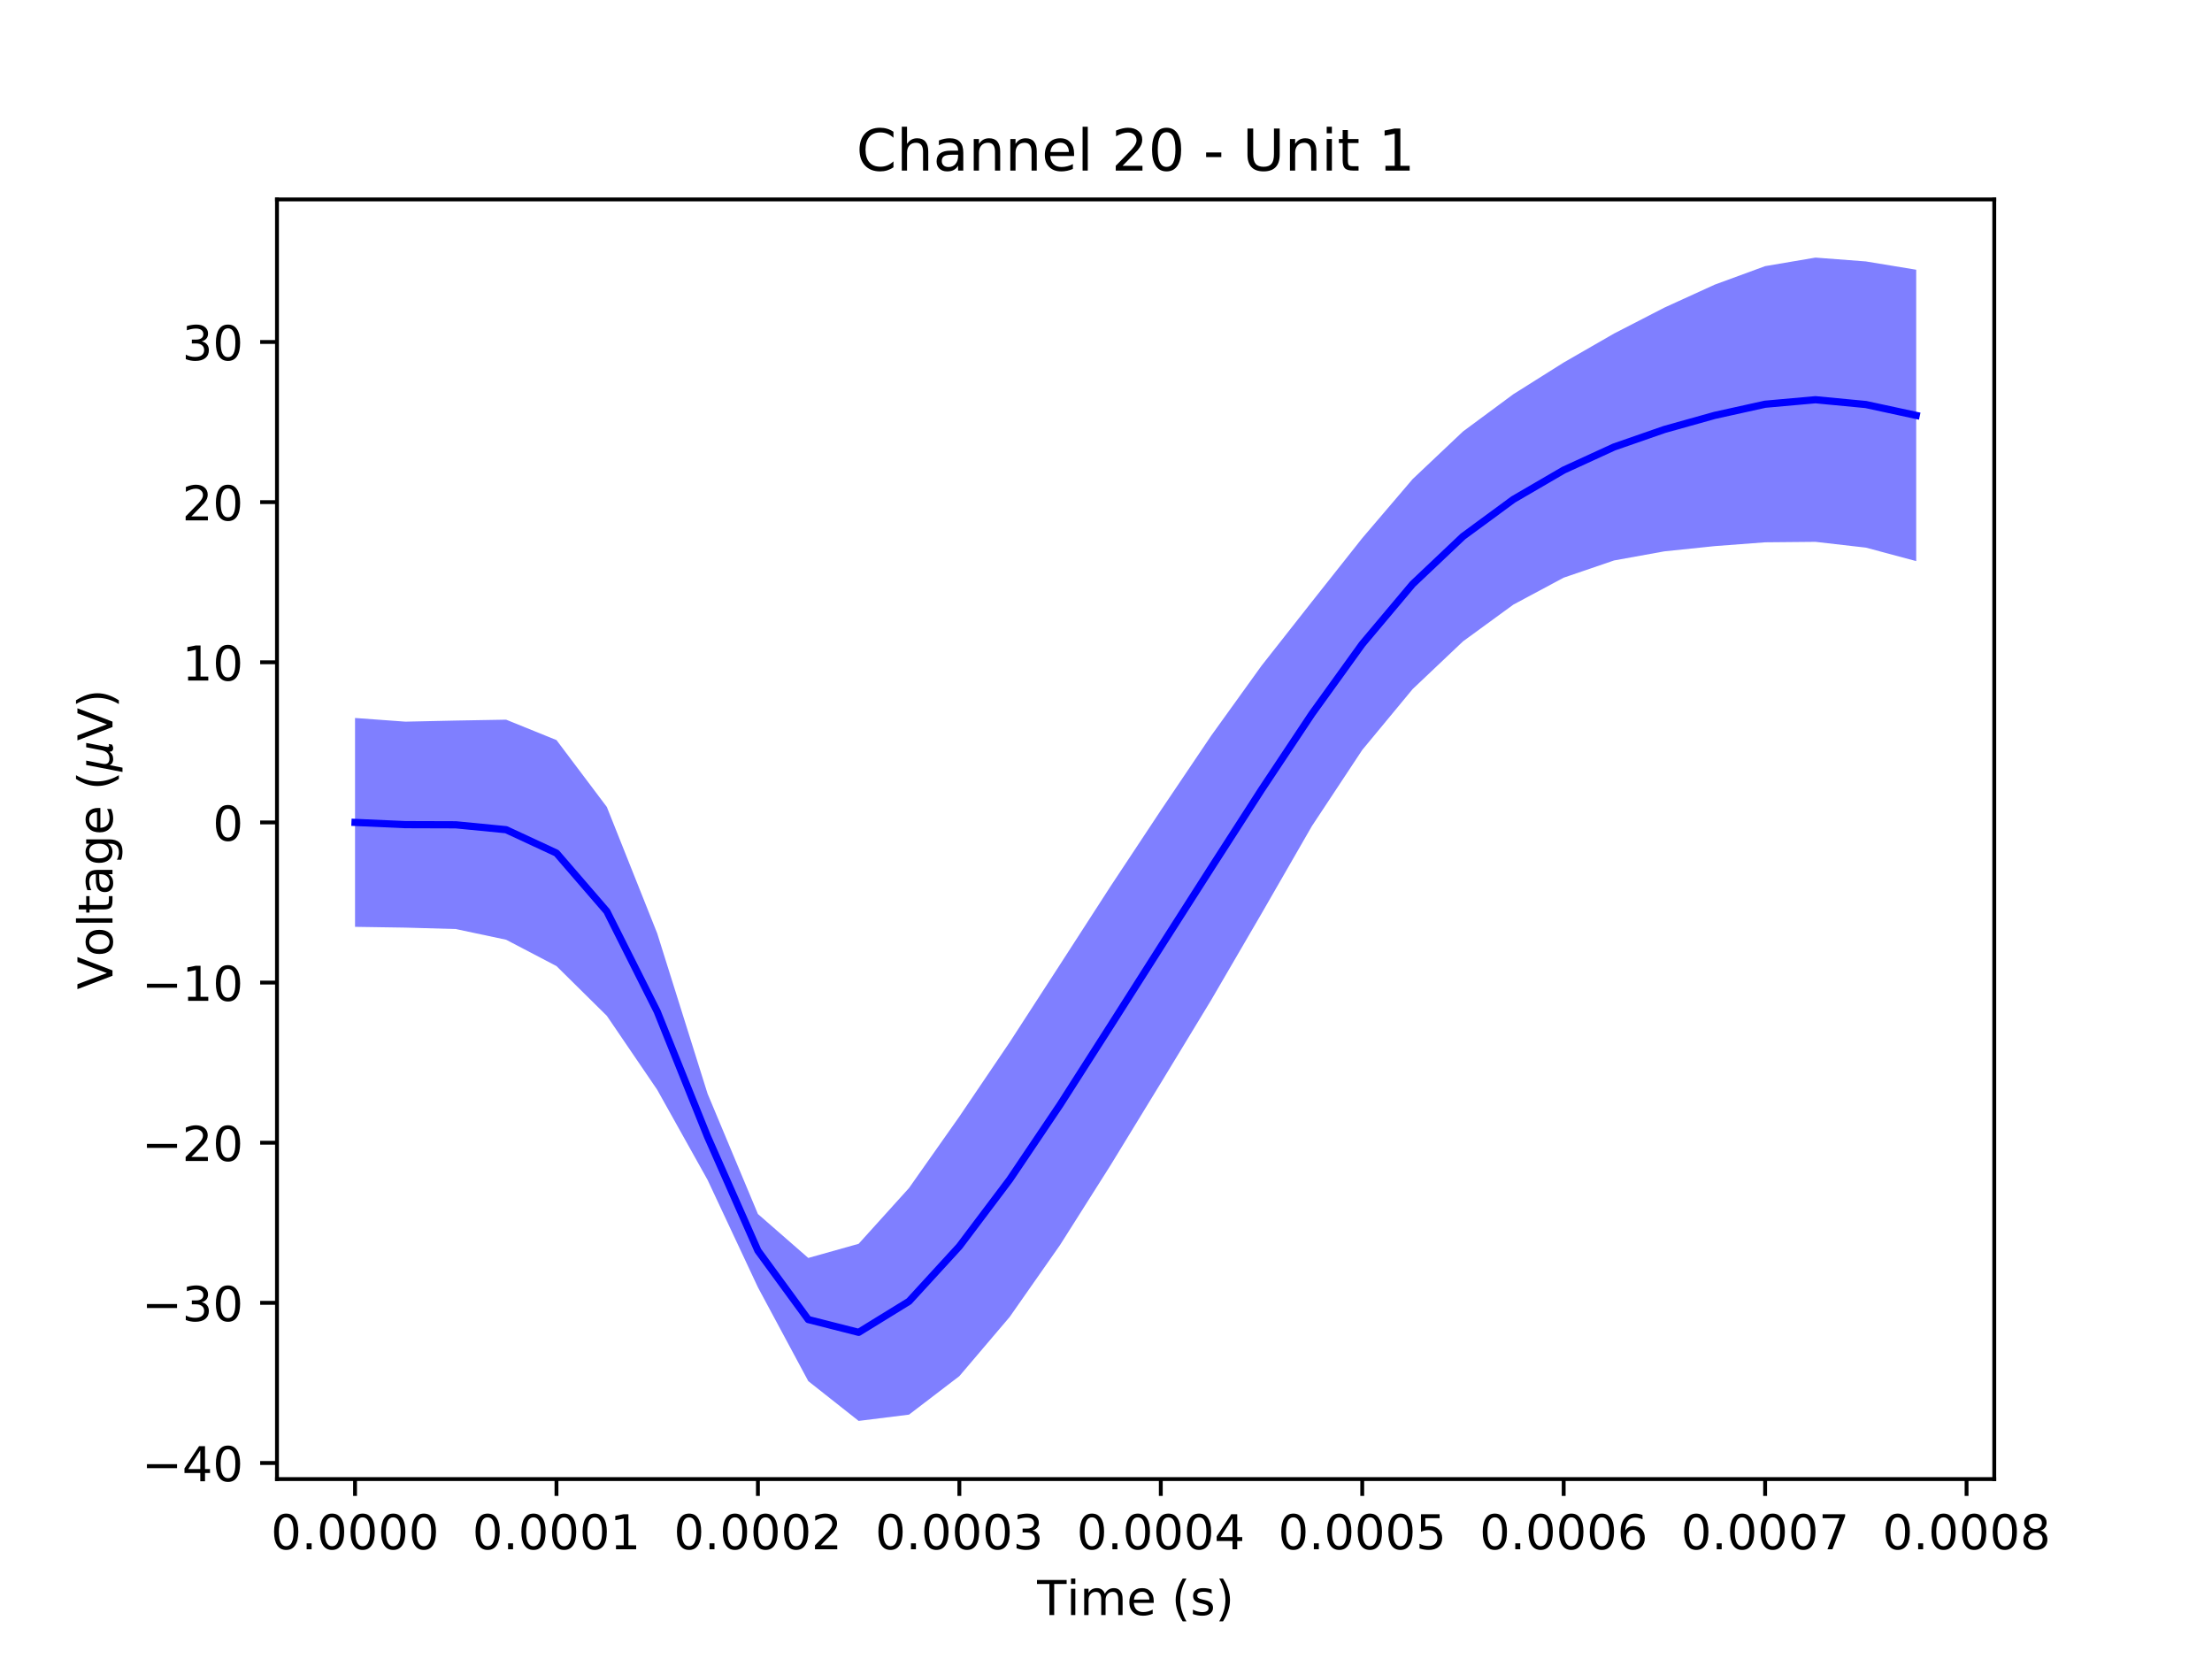
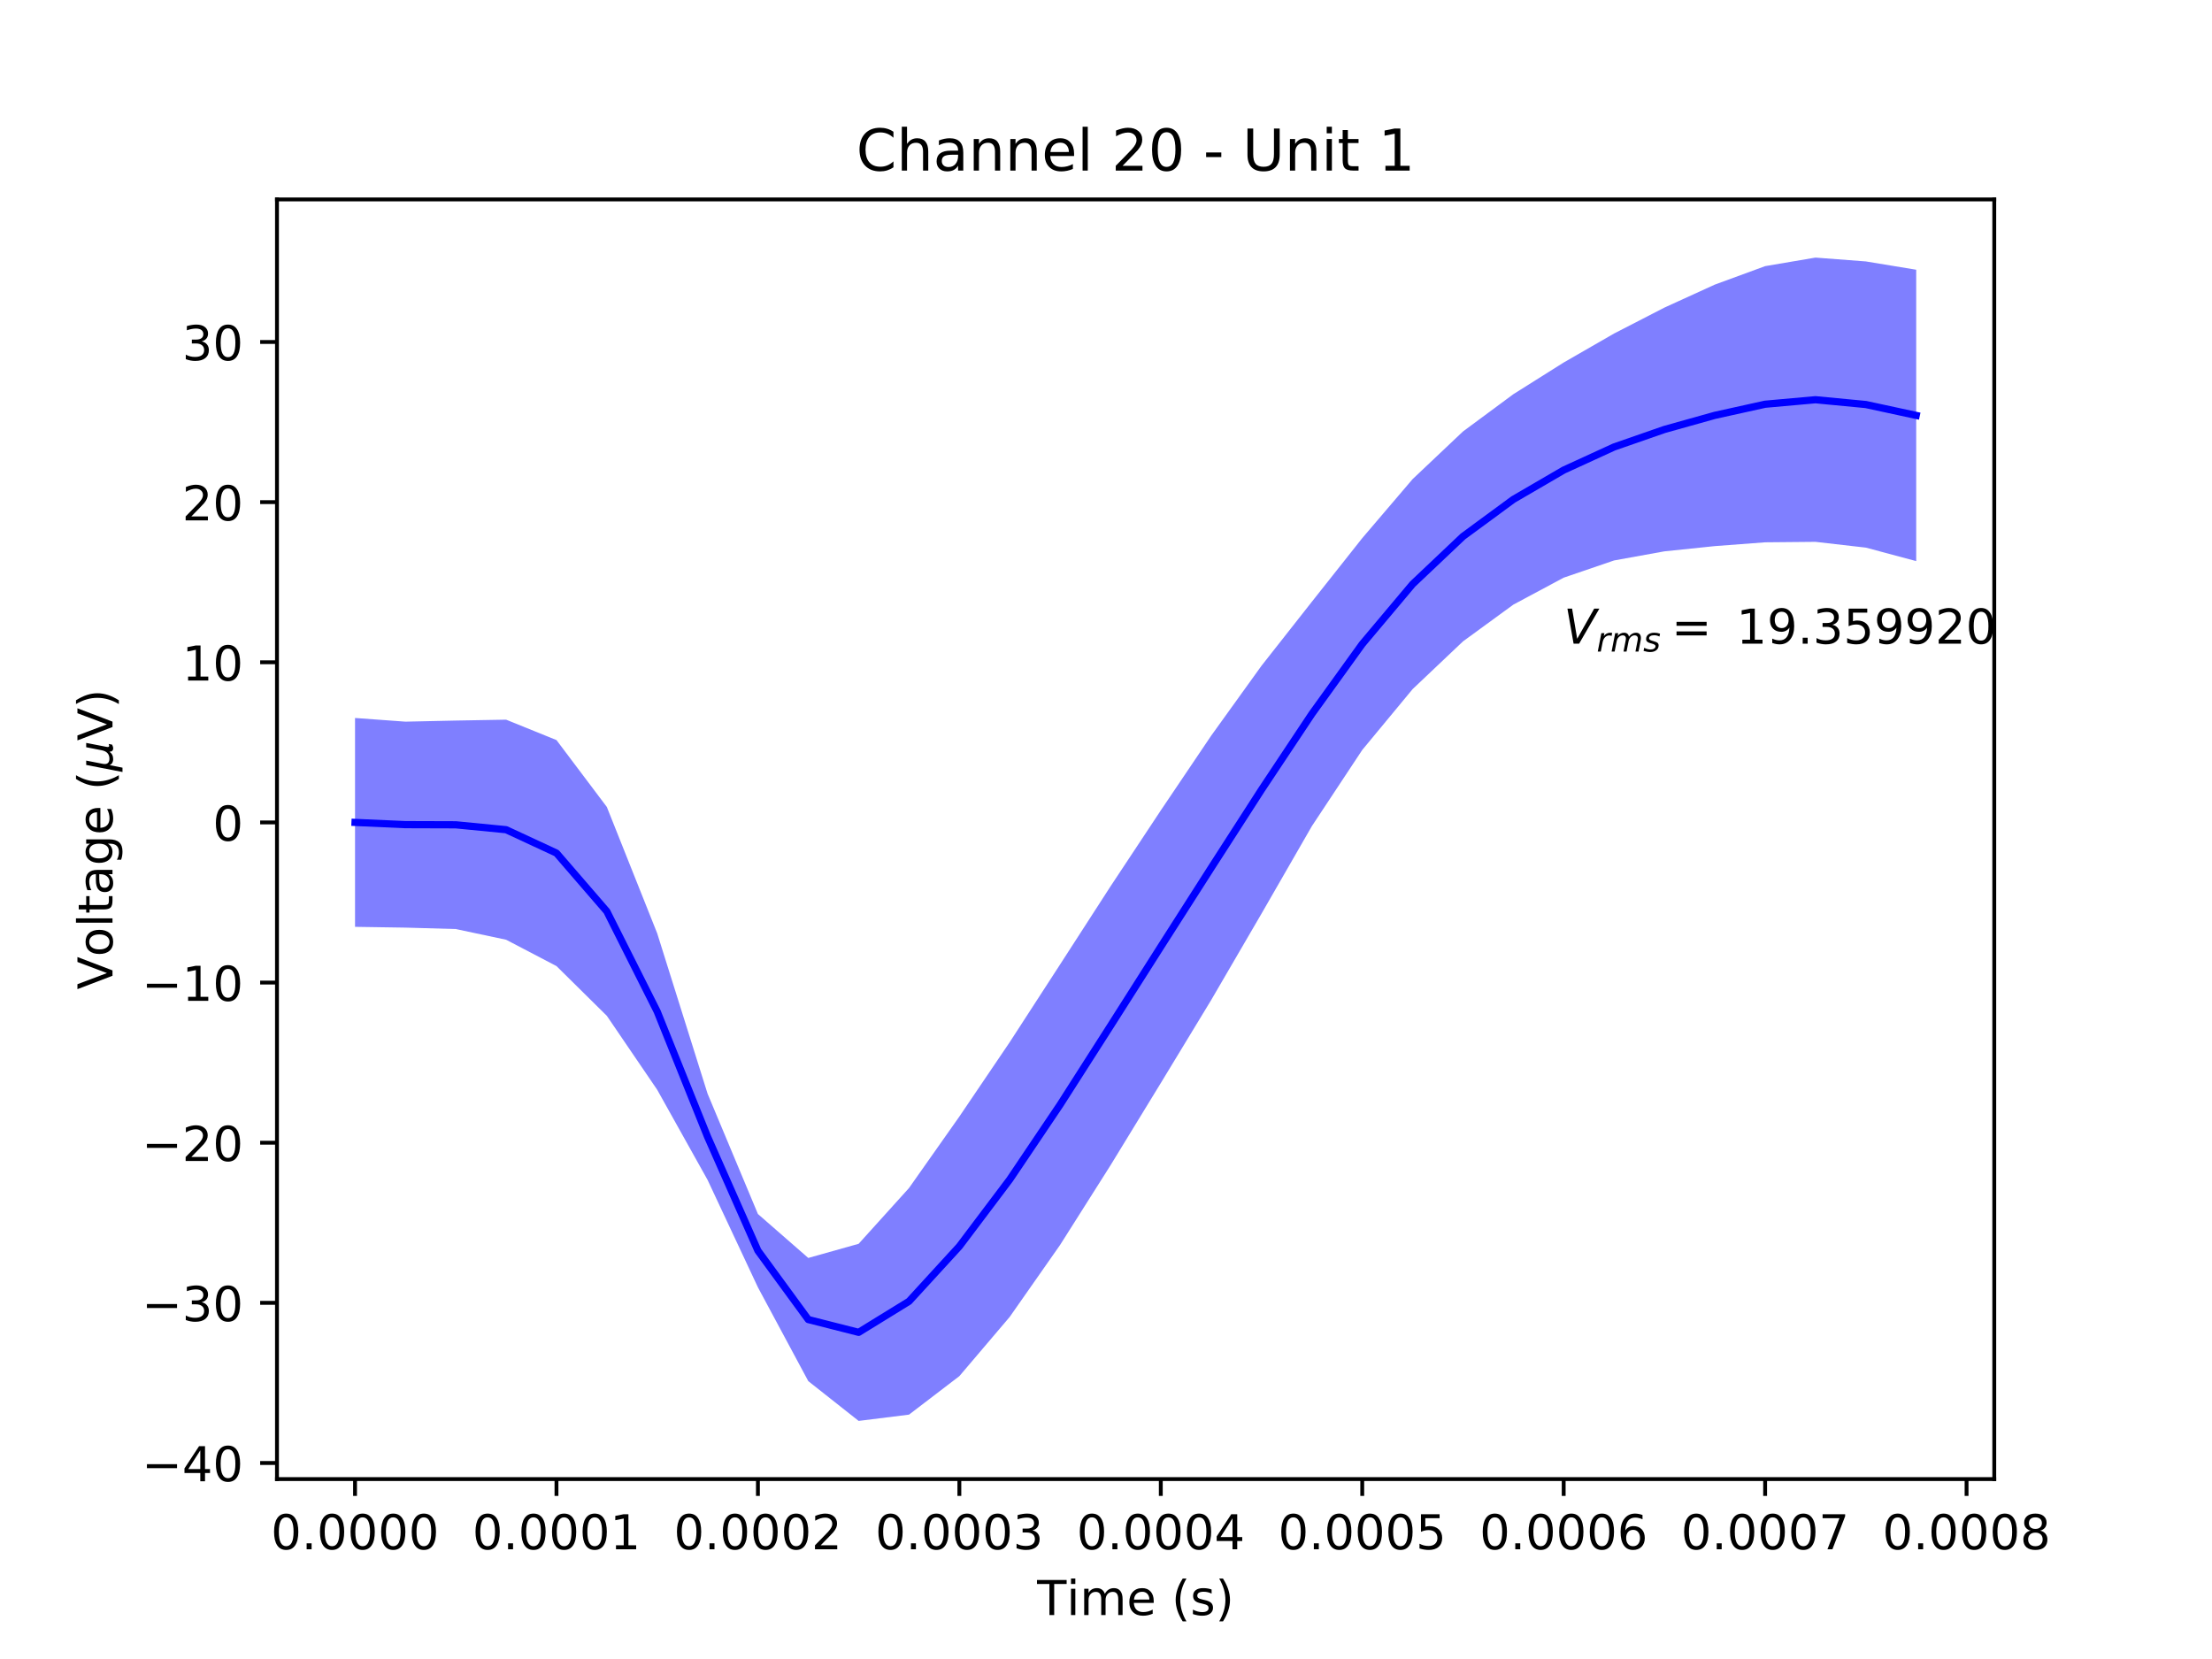
<svg xmlns="http://www.w3.org/2000/svg" xmlns:xlink="http://www.w3.org/1999/xlink" height="345pt" version="1.1" viewBox="0 0 460 345" width="460pt">
  <defs>
    <style type="text/css">
*{stroke-linecap:butt;stroke-linejoin:round;}
  </style>
  </defs>
  <g id="figure_1">
    <g id="patch_1">
      <path d="M 0 345.6  L 460.8 345.6  L 460.8 0  L 0 0  z " style="fill:#ffffff;" />
    </g>
    <g id="axes_1">
      <g id="patch_2">
        <path d="M 57.6 307.584  L 414.72 307.584  L 414.72 41.472  L 57.6 41.472  z " style="fill:#ffffff;" />
      </g>
      <g id="PolyCollection_1">
        <defs>
-           <path d="M 73.833 -196.292  L 73.833 -152.857  L 84.305 -152.696  L 94.778 -152.4  L 105.251 -150.176  L 115.724 -144.697  L 126.196 -134.352  L 136.669 -118.975  L 147.142 -100.234  L 157.615 -77.889  L 168.087 -58.386  L 178.56 -50.112  L 189.033 -51.416  L 199.505 -59.423  L 209.978 -71.743  L 220.451 -86.701  L 230.924 -103.243  L 241.396 -120.374  L 251.869 -137.626  L 262.342 -155.608  L 272.815 -173.805  L 283.287 -189.639  L 293.76 -202.29  L 304.233 -212.215  L 314.705 -219.86  L 325.178 -225.469  L 335.651 -229.05  L 346.124 -230.945  L 356.596 -232.032  L 367.069 -232.823  L 377.542 -232.92  L 388.015 -231.717  L 398.487 -228.917  L 398.487 -289.509  L 398.487 -289.509  L 388.015 -291.235  L 377.542 -292.032  L 367.069 -290.254  L 356.596 -286.41  L 346.124 -281.633  L 335.651 -276.239  L 325.178 -270.212  L 314.705 -263.62  L 304.233 -255.871  L 293.76 -245.966  L 283.287 -233.69  L 272.815 -220.469  L 262.342 -207.159  L 251.869 -192.604  L 241.396 -177.073  L 230.924 -161.253  L 220.451 -145.033  L 209.978 -128.876  L 199.505 -113.406  L 189.033 -98.542  L 178.56 -86.945  L 168.087 -84.001  L 157.615 -93.139  L 147.142 -118.17  L 136.669 -151.509  L 126.196 -177.788  L 115.724 -191.695  L 105.251 -195.94  L 94.778 -195.756  L 84.305 -195.527  L 73.833 -196.292  z " id="m5a6c64dfea" />
+           <path d="M 73.833 -196.292  L 73.833 -152.857  L 84.305 -152.696  L 94.778 -152.4  L 105.251 -150.176  L 115.724 -144.697  L 126.196 -134.352  L 136.669 -118.975  L 147.142 -100.234  L 157.615 -77.889  L 168.087 -58.386  L 178.56 -50.112  L 189.033 -51.416  L 199.505 -59.423  L 209.978 -71.743  L 220.451 -86.701  L 230.924 -103.243  L 241.396 -120.374  L 251.869 -137.626  L 262.342 -155.608  L 272.815 -173.805  L 283.287 -189.639  L 293.76 -202.29  L 304.233 -212.215  L 314.705 -219.86  L 325.178 -225.469  L 335.651 -229.05  L 346.124 -230.945  L 356.596 -232.032  L 367.069 -232.823  L 377.542 -232.92  L 388.015 -231.717  L 398.487 -228.917  L 398.487 -289.509  L 398.487 -289.509  L 388.015 -291.235  L 377.542 -292.032  L 367.069 -290.254  L 356.596 -286.41  L 346.124 -281.633  L 335.651 -276.239  L 325.178 -270.212  L 314.705 -263.62  L 304.233 -255.871  L 293.76 -245.966  L 283.287 -233.69  L 272.815 -220.469  L 262.342 -207.159  L 251.869 -192.604  L 241.396 -177.073  L 230.924 -161.253  L 220.451 -145.033  L 209.978 -128.876  L 199.505 -113.406  L 189.033 -98.542  L 178.56 -86.945  L 168.087 -84.001  L 157.615 -93.139  L 147.142 -118.17  L 136.669 -151.509  L 126.196 -177.788  L 115.724 -191.695  L 105.251 -195.94  L 94.778 -195.756  L 84.305 -195.527  L 73.833 -196.292  z " id="mc020bf13ab" />
        </defs>
-         <g clip-path="url(#p1d9c3392e6)">
-           <use style="fill:#0000ff;fill-opacity:0.5;" x="0" xlink:href="#m5a6c64dfea" y="345.6" />
+         <g clip-path="url(#p47dc406f3f)">
+           <use style="fill:#0000ff;fill-opacity:0.5;" x="0" xlink:href="#mc020bf13ab" y="345.6" />
        </g>
      </g>
      <g id="matplotlib.axis_1">
        <g id="xtick_1">
          <g id="line2d_1">
            <defs>
-               <path d="M 0 0  L 0 3.5  " id="m720441dfb9" style="stroke:#000000;stroke-width:0.8;" />
-             </defs>
-             <g>
-               <use style="stroke:#000000;stroke-width:0.8;" x="73.833" xlink:href="#m720441dfb9" y="307.584" />
+               <path d="M 0 0  L 0 3.5  " id="ma94f8d2eb3" style="stroke:#000000;stroke-width:0.8;" />
+             </defs>
+             <g>
+               <use style="stroke:#000000;stroke-width:0.8;" x="73.833" xlink:href="#ma94f8d2eb3" y="307.584" />
            </g>
          </g>
          <g id="text_1">
            <defs>
              <path d="M 31.781 66.406  Q 24.172 66.406 20.328 58.906  Q 16.5 51.422 16.5 36.375  Q 16.5 21.391 20.328 13.891  Q 24.172 6.391 31.781 6.391  Q 39.453 6.391 43.281 13.891  Q 47.125 21.391 47.125 36.375  Q 47.125 51.422 43.281 58.906  Q 39.453 66.406 31.781 66.406  z M 31.781 74.219  Q 44.047 74.219 50.516 64.516  Q 56.984 54.828 56.984 36.375  Q 56.984 17.969 50.516 8.266  Q 44.047 -1.422 31.781 -1.422  Q 19.531 -1.422 13.062 8.266  Q 6.594 17.969 6.594 36.375  Q 6.594 54.828 13.062 64.516  Q 19.531 74.219 31.781 74.219  z " id="DejaVuSans-30" />
              <path d="M 10.688 12.406  L 21 12.406  L 21 0  L 10.688 0  z " id="DejaVuSans-2e" />
            </defs>
            <g transform="translate(56.33742 322.1824)scale(0.1 -0.1)">
              <use xlink:href="#DejaVuSans-30" />
              <use x="63.623" xlink:href="#DejaVuSans-2e" />
              <use x="95.41" xlink:href="#DejaVuSans-30" />
              <use x="159.033" xlink:href="#DejaVuSans-30" />
              <use x="222.656" xlink:href="#DejaVuSans-30" />
              <use x="286.279" xlink:href="#DejaVuSans-30" />
            </g>
          </g>
        </g>
        <g id="xtick_2">
          <g id="line2d_2">
            <g>
-               <use style="stroke:#000000;stroke-width:0.8;" x="115.724" xlink:href="#m720441dfb9" y="307.584" />
+               <use style="stroke:#000000;stroke-width:0.8;" x="115.724" xlink:href="#ma94f8d2eb3" y="307.584" />
            </g>
          </g>
          <g id="text_2">
            <defs>
              <path d="M 12.406 8.297  L 28.516 8.297  L 28.516 63.922  L 10.984 60.406  L 10.984 69.391  L 28.422 72.906  L 38.281 72.906  L 38.281 8.297  L 54.391 8.297  L 54.391 0  L 12.406 0  z " id="DejaVuSans-31" />
            </defs>
            <g transform="translate(98.22832 322.1824)scale(0.1 -0.1)">
              <use xlink:href="#DejaVuSans-30" />
              <use x="63.623" xlink:href="#DejaVuSans-2e" />
              <use x="95.41" xlink:href="#DejaVuSans-30" />
              <use x="159.033" xlink:href="#DejaVuSans-30" />
              <use x="222.656" xlink:href="#DejaVuSans-30" />
              <use x="286.279" xlink:href="#DejaVuSans-31" />
            </g>
          </g>
        </g>
        <g id="xtick_3">
          <g id="line2d_3">
            <g>
-               <use style="stroke:#000000;stroke-width:0.8;" x="157.615" xlink:href="#m720441dfb9" y="307.584" />
+               <use style="stroke:#000000;stroke-width:0.8;" x="157.615" xlink:href="#ma94f8d2eb3" y="307.584" />
            </g>
          </g>
          <g id="text_3">
            <defs>
              <path d="M 19.188 8.297  L 53.609 8.297  L 53.609 0  L 7.328 0  L 7.328 8.297  Q 12.938 14.109 22.625 23.891  Q 32.328 33.688 34.812 36.531  Q 39.547 41.844 41.422 45.531  Q 43.312 49.219 43.312 52.781  Q 43.312 58.594 39.234 62.25  Q 35.156 65.922 28.609 65.922  Q 23.969 65.922 18.812 64.312  Q 13.672 62.703 7.812 59.422  L 7.812 69.391  Q 13.766 71.781 18.938 73  Q 24.125 74.219 28.422 74.219  Q 39.75 74.219 46.484 68.547  Q 53.219 62.891 53.219 53.422  Q 53.219 48.922 51.531 44.891  Q 49.859 40.875 45.406 35.406  Q 44.188 33.984 37.641 27.219  Q 31.109 20.453 19.188 8.297  z " id="DejaVuSans-32" />
            </defs>
            <g transform="translate(140.1192 322.1824)scale(0.1 -0.1)">
              <use xlink:href="#DejaVuSans-30" />
              <use x="63.623" xlink:href="#DejaVuSans-2e" />
              <use x="95.41" xlink:href="#DejaVuSans-30" />
              <use x="159.033" xlink:href="#DejaVuSans-30" />
              <use x="222.656" xlink:href="#DejaVuSans-30" />
              <use x="286.279" xlink:href="#DejaVuSans-32" />
            </g>
          </g>
        </g>
        <g id="xtick_4">
          <g id="line2d_4">
            <g>
-               <use style="stroke:#000000;stroke-width:0.8;" x="199.505" xlink:href="#m720441dfb9" y="307.584" />
+               <use style="stroke:#000000;stroke-width:0.8;" x="199.505" xlink:href="#ma94f8d2eb3" y="307.584" />
            </g>
          </g>
          <g id="text_4">
            <defs>
              <path d="M 40.578 39.312  Q 47.656 37.797 51.625 33  Q 55.609 28.219 55.609 21.188  Q 55.609 10.406 48.188 4.484  Q 40.766 -1.422 27.094 -1.422  Q 22.516 -1.422 17.656 -0.516  Q 12.797 0.391 7.625 2.203  L 7.625 11.719  Q 11.719 9.328 16.594 8.109  Q 21.484 6.891 26.812 6.891  Q 36.078 6.891 40.938 10.547  Q 45.797 14.203 45.797 21.188  Q 45.797 27.641 41.281 31.266  Q 36.766 34.906 28.719 34.906  L 20.219 34.906  L 20.219 43.016  L 29.109 43.016  Q 36.375 43.016 40.234 45.922  Q 44.094 48.828 44.094 54.297  Q 44.094 59.906 40.109 62.906  Q 36.141 65.922 28.719 65.922  Q 24.656 65.922 20.016 65.031  Q 15.375 64.156 9.812 62.312  L 9.812 71.094  Q 15.438 72.656 20.344 73.438  Q 25.25 74.219 29.594 74.219  Q 40.828 74.219 47.359 69.109  Q 53.906 64.016 53.906 55.328  Q 53.906 49.266 50.438 45.094  Q 46.969 40.922 40.578 39.312  z " id="DejaVuSans-33" />
            </defs>
            <g transform="translate(182.0101 322.1824)scale(0.1 -0.1)">
              <use xlink:href="#DejaVuSans-30" />
              <use x="63.623" xlink:href="#DejaVuSans-2e" />
              <use x="95.41" xlink:href="#DejaVuSans-30" />
              <use x="159.033" xlink:href="#DejaVuSans-30" />
              <use x="222.656" xlink:href="#DejaVuSans-30" />
              <use x="286.279" xlink:href="#DejaVuSans-33" />
            </g>
          </g>
        </g>
        <g id="xtick_5">
          <g id="line2d_5">
            <g>
-               <use style="stroke:#000000;stroke-width:0.8;" x="241.396" xlink:href="#m720441dfb9" y="307.584" />
+               <use style="stroke:#000000;stroke-width:0.8;" x="241.396" xlink:href="#ma94f8d2eb3" y="307.584" />
            </g>
          </g>
          <g id="text_5">
            <defs>
              <path d="M 37.797 64.312  L 12.891 25.391  L 37.797 25.391  z M 35.203 72.906  L 47.609 72.906  L 47.609 25.391  L 58.016 25.391  L 58.016 17.188  L 47.609 17.188  L 47.609 0  L 37.797 0  L 37.797 17.188  L 4.891 17.188  L 4.891 26.703  z " id="DejaVuSans-34" />
            </defs>
            <g transform="translate(223.9011 322.1824)scale(0.1 -0.1)">
              <use xlink:href="#DejaVuSans-30" />
              <use x="63.623" xlink:href="#DejaVuSans-2e" />
              <use x="95.41" xlink:href="#DejaVuSans-30" />
              <use x="159.033" xlink:href="#DejaVuSans-30" />
              <use x="222.656" xlink:href="#DejaVuSans-30" />
              <use x="286.279" xlink:href="#DejaVuSans-34" />
            </g>
          </g>
        </g>
        <g id="xtick_6">
          <g id="line2d_6">
            <g>
-               <use style="stroke:#000000;stroke-width:0.8;" x="283.287" xlink:href="#m720441dfb9" y="307.584" />
+               <use style="stroke:#000000;stroke-width:0.8;" x="283.287" xlink:href="#ma94f8d2eb3" y="307.584" />
            </g>
          </g>
          <g id="text_6">
            <defs>
              <path d="M 10.797 72.906  L 49.516 72.906  L 49.516 64.594  L 19.828 64.594  L 19.828 46.734  Q 21.969 47.469 24.109 47.828  Q 26.266 48.188 28.422 48.188  Q 40.625 48.188 47.75 41.5  Q 54.891 34.812 54.891 23.391  Q 54.891 11.625 47.562 5.094  Q 40.234 -1.422 26.906 -1.422  Q 22.312 -1.422 17.547 -0.641  Q 12.797 0.141 7.719 1.703  L 7.719 11.625  Q 12.109 9.234 16.797 8.062  Q 21.484 6.891 26.703 6.891  Q 35.156 6.891 40.078 11.328  Q 45.016 15.766 45.016 23.391  Q 45.016 31 40.078 35.438  Q 35.156 39.891 26.703 39.891  Q 22.75 39.891 18.812 39.016  Q 14.891 38.141 10.797 36.281  z " id="DejaVuSans-35" />
            </defs>
            <g transform="translate(265.792 322.1824)scale(0.1 -0.1)">
              <use xlink:href="#DejaVuSans-30" />
              <use x="63.623" xlink:href="#DejaVuSans-2e" />
              <use x="95.41" xlink:href="#DejaVuSans-30" />
              <use x="159.033" xlink:href="#DejaVuSans-30" />
              <use x="222.656" xlink:href="#DejaVuSans-30" />
              <use x="286.279" xlink:href="#DejaVuSans-35" />
            </g>
          </g>
        </g>
        <g id="xtick_7">
          <g id="line2d_7">
            <g>
-               <use style="stroke:#000000;stroke-width:0.8;" x="325.178" xlink:href="#m720441dfb9" y="307.584" />
+               <use style="stroke:#000000;stroke-width:0.8;" x="325.178" xlink:href="#ma94f8d2eb3" y="307.584" />
            </g>
          </g>
          <g id="text_7">
            <defs>
              <path d="M 33.016 40.375  Q 26.375 40.375 22.484 35.828  Q 18.609 31.297 18.609 23.391  Q 18.609 15.531 22.484 10.953  Q 26.375 6.391 33.016 6.391  Q 39.656 6.391 43.531 10.953  Q 47.406 15.531 47.406 23.391  Q 47.406 31.297 43.531 35.828  Q 39.656 40.375 33.016 40.375  z M 52.594 71.297  L 52.594 62.312  Q 48.875 64.062 45.094 64.984  Q 41.312 65.922 37.594 65.922  Q 27.828 65.922 22.672 59.328  Q 17.531 52.734 16.797 39.406  Q 19.672 43.656 24.016 45.922  Q 28.375 48.188 33.594 48.188  Q 44.578 48.188 50.953 41.516  Q 57.328 34.859 57.328 23.391  Q 57.328 12.156 50.688 5.359  Q 44.047 -1.422 33.016 -1.422  Q 20.359 -1.422 13.672 8.266  Q 6.984 17.969 6.984 36.375  Q 6.984 53.656 15.188 63.938  Q 23.391 74.219 37.203 74.219  Q 40.922 74.219 44.703 73.484  Q 48.484 72.75 52.594 71.297  z " id="DejaVuSans-36" />
            </defs>
            <g transform="translate(307.6829 322.1824)scale(0.1 -0.1)">
              <use xlink:href="#DejaVuSans-30" />
              <use x="63.623" xlink:href="#DejaVuSans-2e" />
              <use x="95.41" xlink:href="#DejaVuSans-30" />
              <use x="159.033" xlink:href="#DejaVuSans-30" />
              <use x="222.656" xlink:href="#DejaVuSans-30" />
              <use x="286.279" xlink:href="#DejaVuSans-36" />
            </g>
          </g>
        </g>
        <g id="xtick_8">
          <g id="line2d_8">
            <g>
-               <use style="stroke:#000000;stroke-width:0.8;" x="367.069" xlink:href="#m720441dfb9" y="307.584" />
+               <use style="stroke:#000000;stroke-width:0.8;" x="367.069" xlink:href="#ma94f8d2eb3" y="307.584" />
            </g>
          </g>
          <g id="text_8">
            <defs>
              <path d="M 8.203 72.906  L 55.078 72.906  L 55.078 68.703  L 28.609 0  L 18.312 0  L 43.219 64.594  L 8.203 64.594  z " id="DejaVuSans-37" />
            </defs>
            <g transform="translate(349.5738 322.1824)scale(0.1 -0.1)">
              <use xlink:href="#DejaVuSans-30" />
              <use x="63.623" xlink:href="#DejaVuSans-2e" />
              <use x="95.41" xlink:href="#DejaVuSans-30" />
              <use x="159.033" xlink:href="#DejaVuSans-30" />
              <use x="222.656" xlink:href="#DejaVuSans-30" />
              <use x="286.279" xlink:href="#DejaVuSans-37" />
            </g>
          </g>
        </g>
        <g id="xtick_9">
          <g id="line2d_9">
            <g>
-               <use style="stroke:#000000;stroke-width:0.8;" x="408.96" xlink:href="#m720441dfb9" y="307.584" />
+               <use style="stroke:#000000;stroke-width:0.8;" x="408.96" xlink:href="#ma94f8d2eb3" y="307.584" />
            </g>
          </g>
          <g id="text_9">
            <defs>
              <path d="M 31.781 34.625  Q 24.75 34.625 20.719 30.859  Q 16.703 27.094 16.703 20.516  Q 16.703 13.922 20.719 10.156  Q 24.75 6.391 31.781 6.391  Q 38.812 6.391 42.859 10.172  Q 46.922 13.969 46.922 20.516  Q 46.922 27.094 42.891 30.859  Q 38.875 34.625 31.781 34.625  z M 21.922 38.812  Q 15.578 40.375 12.031 44.719  Q 8.5 49.078 8.5 55.328  Q 8.5 64.062 14.719 69.141  Q 20.953 74.219 31.781 74.219  Q 42.672 74.219 48.875 69.141  Q 55.078 64.062 55.078 55.328  Q 55.078 49.078 51.531 44.719  Q 48 40.375 41.703 38.812  Q 48.828 37.156 52.797 32.312  Q 56.781 27.484 56.781 20.516  Q 56.781 9.906 50.312 4.234  Q 43.844 -1.422 31.781 -1.422  Q 19.734 -1.422 13.25 4.234  Q 6.781 9.906 6.781 20.516  Q 6.781 27.484 10.781 32.312  Q 14.797 37.156 21.922 38.812  z M 18.312 54.391  Q 18.312 48.734 21.844 45.562  Q 25.391 42.391 31.781 42.391  Q 38.141 42.391 41.719 45.562  Q 45.312 48.734 45.312 54.391  Q 45.312 60.062 41.719 63.234  Q 38.141 66.406 31.781 66.406  Q 25.391 66.406 21.844 63.234  Q 18.312 60.062 18.312 54.391  z " id="DejaVuSans-38" />
            </defs>
            <g transform="translate(391.4647 322.1824)scale(0.1 -0.1)">
              <use xlink:href="#DejaVuSans-30" />
              <use x="63.623" xlink:href="#DejaVuSans-2e" />
              <use x="95.41" xlink:href="#DejaVuSans-30" />
              <use x="159.033" xlink:href="#DejaVuSans-30" />
              <use x="222.656" xlink:href="#DejaVuSans-30" />
              <use x="286.279" xlink:href="#DejaVuSans-38" />
            </g>
          </g>
        </g>
        <g id="text_10">
          <defs>
            <path d="M -0.297 72.906  L 61.375 72.906  L 61.375 64.594  L 35.5 64.594  L 35.5 0  L 25.594 0  L 25.594 64.594  L -0.297 64.594  z " id="DejaVuSans-54" />
            <path d="M 9.422 54.688  L 18.406 54.688  L 18.406 0  L 9.422 0  z M 9.422 75.984  L 18.406 75.984  L 18.406 64.594  L 9.422 64.594  z " id="DejaVuSans-69" />
            <path d="M 52 44.188  Q 55.375 50.25 60.062 53.125  Q 64.75 56 71.094 56  Q 79.641 56 84.281 50.016  Q 88.922 44.047 88.922 33.016  L 88.922 0  L 79.891 0  L 79.891 32.719  Q 79.891 40.578 77.094 44.375  Q 74.312 48.188 68.609 48.188  Q 61.625 48.188 57.562 43.547  Q 53.516 38.922 53.516 30.906  L 53.516 0  L 44.484 0  L 44.484 32.719  Q 44.484 40.625 41.703 44.406  Q 38.922 48.188 33.109 48.188  Q 26.219 48.188 22.156 43.531  Q 18.109 38.875 18.109 30.906  L 18.109 0  L 9.078 0  L 9.078 54.688  L 18.109 54.688  L 18.109 46.188  Q 21.188 51.219 25.484 53.609  Q 29.781 56 35.688 56  Q 41.656 56 45.828 52.969  Q 50 49.953 52 44.188  z " id="DejaVuSans-6d" />
            <path d="M 56.203 29.594  L 56.203 25.203  L 14.891 25.203  Q 15.484 15.922 20.484 11.062  Q 25.484 6.203 34.422 6.203  Q 39.594 6.203 44.453 7.469  Q 49.312 8.734 54.109 11.281  L 54.109 2.781  Q 49.266 0.734 44.188 -0.344  Q 39.109 -1.422 33.891 -1.422  Q 20.797 -1.422 13.156 6.188  Q 5.516 13.812 5.516 26.812  Q 5.516 40.234 12.766 48.109  Q 20.016 56 32.328 56  Q 43.359 56 49.781 48.891  Q 56.203 41.797 56.203 29.594  z M 47.219 32.234  Q 47.125 39.594 43.094 43.984  Q 39.062 48.391 32.422 48.391  Q 24.906 48.391 20.391 44.141  Q 15.875 39.891 15.188 32.172  z " id="DejaVuSans-65" />
            <path id="DejaVuSans-20" />
            <path d="M 31 75.875  Q 24.469 64.656 21.281 53.656  Q 18.109 42.672 18.109 31.391  Q 18.109 20.125 21.312 9.062  Q 24.516 -2 31 -13.188  L 23.188 -13.188  Q 15.875 -1.703 12.234 9.375  Q 8.594 20.453 8.594 31.391  Q 8.594 42.281 12.203 53.312  Q 15.828 64.359 23.188 75.875  z " id="DejaVuSans-28" />
            <path d="M 44.281 53.078  L 44.281 44.578  Q 40.484 46.531 36.375 47.5  Q 32.281 48.484 27.875 48.484  Q 21.188 48.484 17.844 46.438  Q 14.5 44.391 14.5 40.281  Q 14.5 37.156 16.891 35.375  Q 19.281 33.594 26.516 31.984  L 29.594 31.297  Q 39.156 29.25 43.188 25.516  Q 47.219 21.781 47.219 15.094  Q 47.219 7.469 41.188 3.016  Q 35.156 -1.422 24.609 -1.422  Q 20.219 -1.422 15.453 -0.562  Q 10.688 0.297 5.422 2  L 5.422 11.281  Q 10.406 8.688 15.234 7.391  Q 20.062 6.109 24.812 6.109  Q 31.156 6.109 34.562 8.281  Q 37.984 10.453 37.984 14.406  Q 37.984 18.062 35.516 20.016  Q 33.062 21.969 24.703 23.781  L 21.578 24.516  Q 13.234 26.266 9.516 29.906  Q 5.812 33.547 5.812 39.891  Q 5.812 47.609 11.281 51.797  Q 16.75 56 26.812 56  Q 31.781 56 36.172 55.266  Q 40.578 54.547 44.281 53.078  z " id="DejaVuSans-73" />
            <path d="M 8.016 75.875  L 15.828 75.875  Q 23.141 64.359 26.781 53.312  Q 30.422 42.281 30.422 31.391  Q 30.422 20.453 26.781 9.375  Q 23.141 -1.703 15.828 -13.188  L 8.016 -13.188  Q 14.5 -2 17.703 9.062  Q 20.906 20.125 20.906 31.391  Q 20.906 42.672 17.703 53.656  Q 14.5 64.656 8.016 75.875  z " id="DejaVuSans-29" />
          </defs>
          <g transform="translate(215.6772 335.8606)scale(0.1 -0.1)">
            <use xlink:href="#DejaVuSans-54" />
            <use x="61.037" xlink:href="#DejaVuSans-69" />
            <use x="88.82" xlink:href="#DejaVuSans-6d" />
            <use x="186.232" xlink:href="#DejaVuSans-65" />
            <use x="247.756" xlink:href="#DejaVuSans-20" />
            <use x="279.543" xlink:href="#DejaVuSans-28" />
            <use x="318.557" xlink:href="#DejaVuSans-73" />
            <use x="370.656" xlink:href="#DejaVuSans-29" />
          </g>
        </g>
      </g>
      <g id="matplotlib.axis_2">
        <g id="ytick_1">
          <g id="line2d_10">
            <defs>
-               <path d="M 0 0  L -3.5 0  " id="m3440f2fa58" style="stroke:#000000;stroke-width:0.8;" />
-             </defs>
-             <g>
-               <use style="stroke:#000000;stroke-width:0.8;" x="57.6" xlink:href="#m3440f2fa58" y="304.237" />
+               <path d="M 0 0  L -3.5 0  " id="ma4db25d277" style="stroke:#000000;stroke-width:0.8;" />
+             </defs>
+             <g>
+               <use style="stroke:#000000;stroke-width:0.8;" x="57.6" xlink:href="#ma4db25d277" y="304.237" />
            </g>
          </g>
          <g id="text_11">
            <defs>
              <path d="M 10.594 35.5  L 73.188 35.5  L 73.188 27.203  L 10.594 27.203  z " id="DejaVuSans-2212" />
            </defs>
            <g transform="translate(29.49531 308.0362)scale(0.1 -0.1)">
              <use xlink:href="#DejaVuSans-2212" />
              <use x="83.789" xlink:href="#DejaVuSans-34" />
              <use x="147.412" xlink:href="#DejaVuSans-30" />
            </g>
          </g>
        </g>
        <g id="ytick_2">
          <g id="line2d_11">
            <g>
-               <use style="stroke:#000000;stroke-width:0.8;" x="57.6" xlink:href="#m3440f2fa58" y="270.934" />
+               <use style="stroke:#000000;stroke-width:0.8;" x="57.6" xlink:href="#ma4db25d277" y="270.934" />
            </g>
          </g>
          <g id="text_12">
            <g transform="translate(29.49531 274.7336)scale(0.1 -0.1)">
              <use xlink:href="#DejaVuSans-2212" />
              <use x="83.789" xlink:href="#DejaVuSans-33" />
              <use x="147.412" xlink:href="#DejaVuSans-30" />
            </g>
          </g>
        </g>
        <g id="ytick_3">
          <g id="line2d_12">
            <g>
-               <use style="stroke:#000000;stroke-width:0.8;" x="57.6" xlink:href="#m3440f2fa58" y="237.632" />
+               <use style="stroke:#000000;stroke-width:0.8;" x="57.6" xlink:href="#ma4db25d277" y="237.632" />
            </g>
          </g>
          <g id="text_13">
            <g transform="translate(29.49531 241.431)scale(0.1 -0.1)">
              <use xlink:href="#DejaVuSans-2212" />
              <use x="83.789" xlink:href="#DejaVuSans-32" />
              <use x="147.412" xlink:href="#DejaVuSans-30" />
            </g>
          </g>
        </g>
        <g id="ytick_4">
          <g id="line2d_13">
            <g>
-               <use style="stroke:#000000;stroke-width:0.8;" x="57.6" xlink:href="#m3440f2fa58" y="204.329" />
+               <use style="stroke:#000000;stroke-width:0.8;" x="57.6" xlink:href="#ma4db25d277" y="204.329" />
            </g>
          </g>
          <g id="text_14">
            <g transform="translate(29.49531 208.1284)scale(0.1 -0.1)">
              <use xlink:href="#DejaVuSans-2212" />
              <use x="83.789" xlink:href="#DejaVuSans-31" />
              <use x="147.412" xlink:href="#DejaVuSans-30" />
            </g>
          </g>
        </g>
        <g id="ytick_5">
          <g id="line2d_14">
            <g>
-               <use style="stroke:#000000;stroke-width:0.8;" x="57.6" xlink:href="#m3440f2fa58" y="171.027" />
+               <use style="stroke:#000000;stroke-width:0.8;" x="57.6" xlink:href="#ma4db25d277" y="171.027" />
            </g>
          </g>
          <g id="text_15">
            <g transform="translate(44.2375 174.8258)scale(0.1 -0.1)">
              <use xlink:href="#DejaVuSans-30" />
            </g>
          </g>
        </g>
        <g id="ytick_6">
          <g id="line2d_15">
            <g>
-               <use style="stroke:#000000;stroke-width:0.8;" x="57.6" xlink:href="#m3440f2fa58" y="137.724" />
+               <use style="stroke:#000000;stroke-width:0.8;" x="57.6" xlink:href="#ma4db25d277" y="137.724" />
            </g>
          </g>
          <g id="text_16">
            <g transform="translate(37.875 141.5232)scale(0.1 -0.1)">
              <use xlink:href="#DejaVuSans-31" />
              <use x="63.623" xlink:href="#DejaVuSans-30" />
            </g>
          </g>
        </g>
        <g id="ytick_7">
          <g id="line2d_16">
            <g>
-               <use style="stroke:#000000;stroke-width:0.8;" x="57.6" xlink:href="#m3440f2fa58" y="104.421" />
+               <use style="stroke:#000000;stroke-width:0.8;" x="57.6" xlink:href="#ma4db25d277" y="104.421" />
            </g>
          </g>
          <g id="text_17">
            <g transform="translate(37.875 108.2206)scale(0.1 -0.1)">
              <use xlink:href="#DejaVuSans-32" />
              <use x="63.623" xlink:href="#DejaVuSans-30" />
            </g>
          </g>
        </g>
        <g id="ytick_8">
          <g id="line2d_17">
            <g>
-               <use style="stroke:#000000;stroke-width:0.8;" x="57.6" xlink:href="#m3440f2fa58" y="71.119" />
+               <use style="stroke:#000000;stroke-width:0.8;" x="57.6" xlink:href="#ma4db25d277" y="71.119" />
            </g>
          </g>
          <g id="text_18">
            <g transform="translate(37.875 74.91804)scale(0.1 -0.1)">
              <use xlink:href="#DejaVuSans-33" />
              <use x="63.623" xlink:href="#DejaVuSans-30" />
            </g>
          </g>
        </g>
        <g id="text_19">
          <defs>
            <path d="M 28.609 0  L 0.781 72.906  L 11.078 72.906  L 34.188 11.531  L 57.328 72.906  L 67.578 72.906  L 39.797 0  z " id="DejaVuSans-56" />
            <path d="M 30.609 48.391  Q 23.391 48.391 19.188 42.75  Q 14.984 37.109 14.984 27.297  Q 14.984 17.484 19.156 11.844  Q 23.344 6.203 30.609 6.203  Q 37.797 6.203 41.984 11.859  Q 46.188 17.531 46.188 27.297  Q 46.188 37.016 41.984 42.703  Q 37.797 48.391 30.609 48.391  z M 30.609 56  Q 42.328 56 49.016 48.375  Q 55.719 40.766 55.719 27.297  Q 55.719 13.875 49.016 6.219  Q 42.328 -1.422 30.609 -1.422  Q 18.844 -1.422 12.172 6.219  Q 5.516 13.875 5.516 27.297  Q 5.516 40.766 12.172 48.375  Q 18.844 56 30.609 56  z " id="DejaVuSans-6f" />
            <path d="M 9.422 75.984  L 18.406 75.984  L 18.406 0  L 9.422 0  z " id="DejaVuSans-6c" />
            <path d="M 18.312 70.219  L 18.312 54.688  L 36.812 54.688  L 36.812 47.703  L 18.312 47.703  L 18.312 18.016  Q 18.312 11.328 20.141 9.422  Q 21.969 7.516 27.594 7.516  L 36.812 7.516  L 36.812 0  L 27.594 0  Q 17.188 0 13.234 3.875  Q 9.281 7.766 9.281 18.016  L 9.281 47.703  L 2.688 47.703  L 2.688 54.688  L 9.281 54.688  L 9.281 70.219  z " id="DejaVuSans-74" />
            <path d="M 34.281 27.484  Q 23.391 27.484 19.188 25  Q 14.984 22.516 14.984 16.5  Q 14.984 11.719 18.141 8.906  Q 21.297 6.109 26.703 6.109  Q 34.188 6.109 38.703 11.406  Q 43.219 16.703 43.219 25.484  L 43.219 27.484  z M 52.203 31.203  L 52.203 0  L 43.219 0  L 43.219 8.297  Q 40.141 3.328 35.547 0.953  Q 30.953 -1.422 24.312 -1.422  Q 15.922 -1.422 10.953 3.297  Q 6 8.016 6 15.922  Q 6 25.141 12.172 29.828  Q 18.359 34.516 30.609 34.516  L 43.219 34.516  L 43.219 35.406  Q 43.219 41.609 39.141 45  Q 35.062 48.391 27.688 48.391  Q 23 48.391 18.547 47.266  Q 14.109 46.141 10.016 43.891  L 10.016 52.203  Q 14.938 54.109 19.578 55.047  Q 24.219 56 28.609 56  Q 40.484 56 46.344 49.844  Q 52.203 43.703 52.203 31.203  z " id="DejaVuSans-61" />
            <path d="M 45.406 27.984  Q 45.406 37.75 41.375 43.109  Q 37.359 48.484 30.078 48.484  Q 22.859 48.484 18.828 43.109  Q 14.797 37.75 14.797 27.984  Q 14.797 18.266 18.828 12.891  Q 22.859 7.516 30.078 7.516  Q 37.359 7.516 41.375 12.891  Q 45.406 18.266 45.406 27.984  z M 54.391 6.781  Q 54.391 -7.172 48.188 -13.984  Q 42 -20.797 29.203 -20.797  Q 24.469 -20.797 20.266 -20.094  Q 16.062 -19.391 12.109 -17.922  L 12.109 -9.188  Q 16.062 -11.328 19.922 -12.344  Q 23.781 -13.375 27.781 -13.375  Q 36.625 -13.375 41.016 -8.766  Q 45.406 -4.156 45.406 5.172  L 45.406 9.625  Q 42.625 4.781 38.281 2.391  Q 33.938 0 27.875 0  Q 17.828 0 11.672 7.656  Q 5.516 15.328 5.516 27.984  Q 5.516 40.672 11.672 48.328  Q 17.828 56 27.875 56  Q 33.938 56 38.281 53.609  Q 42.625 51.219 45.406 46.391  L 45.406 54.688  L 54.391 54.688  z " id="DejaVuSans-67" />
            <path d="M -1.312 -20.797  L 13.375 54.688  L 22.406 54.688  L 15.766 20.656  Q 15.578 19.625 15.422 18.359  Q 15.281 17.094 15.281 15.828  Q 15.281 11.281 18.141 8.828  Q 21 6.391 26.312 6.391  Q 33.547 6.391 37.984 10.484  Q 42.438 14.594 44 22.797  L 50.203 54.688  L 59.188 54.688  L 51.031 12.641  Q 50.828 11.719 50.75 11.031  Q 50.688 10.359 50.688 9.812  Q 50.688 8.297 51.297 7.594  Q 51.906 6.891 53.219 6.891  Q 53.719 6.891 54.562 7.125  Q 55.422 7.375 56.984 8.016  L 55.609 0.781  Q 53.469 -0.297 51.516 -0.859  Q 49.562 -1.422 47.703 -1.422  Q 44.484 -1.422 42.656 0.625  Q 40.828 2.688 40.828 6.297  Q 38.094 2.391 34.297 0.484  Q 30.516 -1.422 25.391 -1.422  Q 20.844 -1.422 17.453 0.672  Q 14.062 2.781 12.984 6.203  L 7.719 -20.797  z " id="DejaVuSans-Oblique-3bc" />
          </defs>
          <g transform="translate(23.39531 205.778)rotate(-90)scale(0.1 -0.1)">
            <use transform="translate(0 0.015625)" xlink:href="#DejaVuSans-56" />
            <use transform="translate(68.4082 0.015625)" xlink:href="#DejaVuSans-6f" />
            <use transform="translate(129.5898 0.015625)" xlink:href="#DejaVuSans-6c" />
            <use transform="translate(157.373 0.015625)" xlink:href="#DejaVuSans-74" />
            <use transform="translate(196.582 0.015625)" xlink:href="#DejaVuSans-61" />
            <use transform="translate(257.8613 0.015625)" xlink:href="#DejaVuSans-67" />
            <use transform="translate(321.3379 0.015625)" xlink:href="#DejaVuSans-65" />
            <use transform="translate(382.8613 0.015625)" xlink:href="#DejaVuSans-20" />
            <use transform="translate(414.6484 0.015625)" xlink:href="#DejaVuSans-28" />
            <use transform="translate(453.6621 0.015625)" xlink:href="#DejaVuSans-Oblique-3bc" />
            <use transform="translate(517.2852 0.015625)" xlink:href="#DejaVuSans-56" />
            <use transform="translate(585.6934 0.015625)" xlink:href="#DejaVuSans-29" />
          </g>
        </g>
      </g>
      <g id="line2d_18">
-         <path clip-path="url(#p1d9c3392e6)" d="M 73.833 171.026  L 84.305 171.489  L 94.778 171.522  L 105.251 172.542  L 115.724 177.404  L 126.196 189.53  L 136.669 210.358  L 147.142 236.398  L 157.615 260.086  L 168.087 274.407  L 178.56 277.071  L 189.033 270.621  L 199.505 259.186  L 209.978 245.29  L 220.451 229.733  L 230.924 213.352  L 241.396 196.877  L 251.869 180.485  L 262.342 164.216  L 272.815 148.463  L 283.287 133.935  L 293.76 121.472  L 304.233 111.557  L 314.705 103.86  L 325.178 97.759  L 335.651 92.955  L 346.124 89.311  L 356.596 86.379  L 367.069 84.062  L 377.542 83.124  L 388.015 84.124  L 398.487 86.387  " style="fill:none;stroke:#0000ff;stroke-linecap:square;stroke-width:1.5;" />
+         <path clip-path="url(#p47dc406f3f)" d="M 73.833 171.026  L 84.305 171.489  L 94.778 171.522  L 105.251 172.542  L 115.724 177.404  L 126.196 189.53  L 136.669 210.358  L 147.142 236.398  L 157.615 260.086  L 168.087 274.407  L 178.56 277.071  L 189.033 270.621  L 199.505 259.186  L 209.978 245.29  L 220.451 229.733  L 230.924 213.352  L 241.396 196.877  L 251.869 180.485  L 262.342 164.216  L 272.815 148.463  L 283.287 133.935  L 293.76 121.472  L 304.233 111.557  L 314.705 103.86  L 325.178 97.759  L 335.651 92.955  L 346.124 89.311  L 356.596 86.379  L 367.069 84.062  L 377.542 83.124  L 388.015 84.124  L 398.487 86.387  " style="fill:none;stroke:#0000ff;stroke-linecap:square;stroke-width:1.5;" />
      </g>
      <g id="patch_3">
        <path d="M 57.6 307.584  L 57.6 41.472  " style="fill:none;stroke:#000000;stroke-linecap:square;stroke-linejoin:miter;stroke-width:0.8;" />
      </g>
      <g id="patch_4">
        <path d="M 414.72 307.584  L 414.72 41.472  " style="fill:none;stroke:#000000;stroke-linecap:square;stroke-linejoin:miter;stroke-width:0.8;" />
      </g>
      <g id="patch_5">
        <path d="M 57.6 307.584  L 414.72 307.584  " style="fill:none;stroke:#000000;stroke-linecap:square;stroke-linejoin:miter;stroke-width:0.8;" />
      </g>
      <g id="patch_6">
        <path d="M 57.6 41.472  L 414.72 41.472  " style="fill:none;stroke:#000000;stroke-linecap:square;stroke-linejoin:miter;stroke-width:0.8;" />
      </g>
      <g id="text_20">
+         <defs>
+           <path d="M 20.609 0  L 7.812 72.906  L 17.484 72.906  L 28.078 10.203  L 63.484 72.906  L 74.219 72.906  L 32.078 0  z " id="DejaVuSans-Oblique-56" />
+           <path d="M 44.578 46.391  Q 43.219 47.125 41.453 47.516  Q 39.703 47.906 37.703 47.906  Q 30.516 47.906 25.141 42.453  Q 19.781 37.016 18.016 27.875  L 12.5 0  L 3.516 0  L 14.203 54.688  L 23.188 54.688  L 21.484 46.188  Q 25.047 50.922 30 53.453  Q 34.969 56 40.578 56  Q 42.047 56 43.453 55.828  Q 44.875 55.672 46.297 55.281  z " id="DejaVuSans-Oblique-72" />
+           <path d="M 89.797 33.016  L 83.406 0  L 74.422 0  L 80.719 32.719  Q 81.109 34.812 81.297 36.328  Q 81.5 37.844 81.5 38.922  Q 81.5 43.312 79.047 45.75  Q 76.609 48.188 72.219 48.188  Q 65.672 48.188 60.547 43.281  Q 55.422 38.375 53.906 30.516  L 47.906 0  L 38.922 0  L 45.312 32.719  Q 45.703 34.516 45.891 36.047  Q 46.094 37.594 46.094 38.812  Q 46.094 43.266 43.656 45.719  Q 41.219 48.188 36.922 48.188  Q 30.281 48.188 25.141 43.281  Q 20.016 38.375 18.5 30.516  L 12.5 0  L 3.516 0  L 14.203 54.688  L 23.188 54.688  L 21.484 46.188  Q 25.141 50.984 30.047 53.484  Q 34.969 56 40.578 56  Q 46.531 56 50.359 52.875  Q 54.203 49.75 54.984 44.188  Q 59.078 49.953 64.469 52.969  Q 69.875 56 75.875 56  Q 82.906 56 86.734 51.953  Q 90.578 47.906 90.578 40.484  Q 90.578 38.875 90.375 36.938  Q 90.188 35.016 89.797 33.016  z " id="DejaVuSans-Oblique-6d" />
+           <path d="M 50 53.078  L 48.297 44.578  Q 44.734 46.531 40.766 47.5  Q 36.812 48.484 32.625 48.484  Q 25.531 48.484 21.453 46.062  Q 17.391 43.656 17.391 39.5  Q 17.391 34.672 26.859 32.078  Q 27.594 31.891 27.938 31.781  L 30.812 30.906  Q 39.797 28.422 42.797 25.688  Q 45.797 22.953 45.797 18.219  Q 45.797 9.516 38.891 4.047  Q 31.984 -1.422 20.797 -1.422  Q 16.453 -1.422 11.672 -0.578  Q 6.891 0.25 1.125 2  L 2.875 11.281  Q 7.812 8.734 12.594 7.422  Q 17.391 6.109 21.781 6.109  Q 28.375 6.109 32.5 8.938  Q 36.625 11.766 36.625 16.109  Q 36.625 20.797 25.781 23.688  L 24.859 23.922  L 21.781 24.703  Q 14.938 26.516 11.766 29.469  Q 8.594 32.422 8.594 37.016  Q 8.594 45.75 15.156 50.875  Q 21.734 56 33.016 56  Q 37.453 56 41.672 55.266  Q 45.906 54.547 50 53.078  z " id="DejaVuSans-Oblique-73" />
+           <path d="M 10.594 45.406  L 73.188 45.406  L 73.188 37.203  L 10.594 37.203  z M 10.594 25.484  L 73.188 25.484  L 73.188 17.188  L 10.594 17.188  z " id="DejaVuSans-3d" />
+           <path d="M 10.984 1.516  L 10.984 10.5  Q 14.703 8.734 18.5 7.812  Q 22.312 6.891 25.984 6.891  Q 35.75 6.891 40.891 13.453  Q 46.047 20.016 46.781 33.406  Q 43.953 29.203 39.594 26.953  Q 35.25 24.703 29.984 24.703  Q 19.047 24.703 12.672 31.312  Q 6.297 37.938 6.297 49.422  Q 6.297 60.641 12.938 67.422  Q 19.578 74.219 30.609 74.219  Q 43.266 74.219 49.922 64.516  Q 56.594 54.828 56.594 36.375  Q 56.594 19.141 48.406 8.859  Q 40.234 -1.422 26.422 -1.422  Q 22.703 -1.422 18.891 -0.688  Q 15.094 0.047 10.984 1.516  z M 30.609 32.422  Q 37.25 32.422 41.125 36.953  Q 45.016 41.5 45.016 49.422  Q 45.016 57.281 41.125 61.844  Q 37.25 66.406 30.609 66.406  Q 23.969 66.406 20.094 61.844  Q 16.219 57.281 16.219 49.422  Q 16.219 41.5 20.094 36.953  Q 23.969 32.422 30.609 32.422  z " id="DejaVuSans-39" />
+         </defs>
+         <g transform="translate(325.1782 133.9354)scale(0.1 -0.1)">
+           <use transform="translate(0 0.78125)" xlink:href="#DejaVuSans-Oblique-56" />
+           <use transform="translate(68.4082 -15.625)scale(0.7)" xlink:href="#DejaVuSans-Oblique-72" />
+           <use transform="translate(97.1875 -15.625)scale(0.7)" xlink:href="#DejaVuSans-Oblique-6d" />
+           <use transform="translate(165.376 -15.625)scale(0.7)" xlink:href="#DejaVuSans-Oblique-73" />
+           <use transform="translate(224.0625 0.78125)" xlink:href="#DejaVuSans-3d" />
+           <use transform="translate(327.334 0.78125)" xlink:href="#DejaVuSans-20" />
+           <use transform="translate(359.1211 0.78125)" xlink:href="#DejaVuSans-31" />
+           <use transform="translate(422.7441 0.78125)" xlink:href="#DejaVuSans-39" />
+           <use transform="translate(486.3672 0.78125)" xlink:href="#DejaVuSans-2e" />
+           <use transform="translate(518.1543 0.78125)" xlink:href="#DejaVuSans-33" />
+           <use transform="translate(581.7773 0.78125)" xlink:href="#DejaVuSans-35" />
+           <use transform="translate(645.3223 0.78125)" xlink:href="#DejaVuSans-39" />
+           <use transform="translate(708.9453 0.78125)" xlink:href="#DejaVuSans-39" />
+           <use transform="translate(772.5527 0.78125)" xlink:href="#DejaVuSans-32" />
+           <use transform="translate(836.1758 0.78125)" xlink:href="#DejaVuSans-30" />
+         </g>
+       </g>
+       <g id="text_21">
        <defs>
          <path d="M 64.406 67.281  L 64.406 56.891  Q 59.422 61.531 53.781 63.812  Q 48.141 66.109 41.797 66.109  Q 29.297 66.109 22.656 58.469  Q 16.016 50.828 16.016 36.375  Q 16.016 21.969 22.656 14.328  Q 29.297 6.688 41.797 6.688  Q 48.141 6.688 53.781 8.984  Q 59.422 11.281 64.406 15.922  L 64.406 5.609  Q 59.234 2.094 53.438 0.328  Q 47.656 -1.422 41.219 -1.422  Q 24.656 -1.422 15.125 8.703  Q 5.609 18.844 5.609 36.375  Q 5.609 53.953 15.125 64.078  Q 24.656 74.219 41.219 74.219  Q 47.75 74.219 53.531 72.484  Q 59.328 70.75 64.406 67.281  z " id="DejaVuSans-43" />
          <path d="M 54.891 33.016  L 54.891 0  L 45.906 0  L 45.906 32.719  Q 45.906 40.484 42.875 44.328  Q 39.844 48.188 33.797 48.188  Q 26.516 48.188 22.312 43.547  Q 18.109 38.922 18.109 30.906  L 18.109 0  L 9.078 0  L 9.078 75.984  L 18.109 75.984  L 18.109 46.188  Q 21.344 51.125 25.703 53.562  Q 30.078 56 35.797 56  Q 45.219 56 50.047 50.172  Q 54.891 44.344 54.891 33.016  z " id="DejaVuSans-68" />
          <path d="M 54.891 33.016  L 54.891 0  L 45.906 0  L 45.906 32.719  Q 45.906 40.484 42.875 44.328  Q 39.844 48.188 33.797 48.188  Q 26.516 48.188 22.312 43.547  Q 18.109 38.922 18.109 30.906  L 18.109 0  L 9.078 0  L 9.078 54.688  L 18.109 54.688  L 18.109 46.188  Q 21.344 51.125 25.703 53.562  Q 30.078 56 35.797 56  Q 45.219 56 50.047 50.172  Q 54.891 44.344 54.891 33.016  z " id="DejaVuSans-6e" />
          <path d="M 4.891 31.391  L 31.203 31.391  L 31.203 23.391  L 4.891 23.391  z " id="DejaVuSans-2d" />
          <path d="M 8.688 72.906  L 18.609 72.906  L 18.609 28.609  Q 18.609 16.891 22.844 11.734  Q 27.094 6.594 36.625 6.594  Q 46.094 6.594 50.344 11.734  Q 54.594 16.891 54.594 28.609  L 54.594 72.906  L 64.5 72.906  L 64.5 27.391  Q 64.5 13.141 57.438 5.859  Q 50.391 -1.422 36.625 -1.422  Q 22.797 -1.422 15.734 5.859  Q 8.688 13.141 8.688 27.391  z " id="DejaVuSans-55" />
        </defs>
        <g transform="translate(178.0697 35.472)scale(0.12 -0.12)">
          <use xlink:href="#DejaVuSans-43" />
          <use x="69.824" xlink:href="#DejaVuSans-68" />
          <use x="133.203" xlink:href="#DejaVuSans-61" />
          <use x="194.482" xlink:href="#DejaVuSans-6e" />
          <use x="257.861" xlink:href="#DejaVuSans-6e" />
          <use x="321.24" xlink:href="#DejaVuSans-65" />
          <use x="382.764" xlink:href="#DejaVuSans-6c" />
          <use x="410.547" xlink:href="#DejaVuSans-20" />
          <use x="442.334" xlink:href="#DejaVuSans-32" />
          <use x="505.957" xlink:href="#DejaVuSans-30" />
          <use x="569.58" xlink:href="#DejaVuSans-20" />
          <use x="601.367" xlink:href="#DejaVuSans-2d" />
          <use x="637.451" xlink:href="#DejaVuSans-20" />
          <use x="669.238" xlink:href="#DejaVuSans-55" />
          <use x="742.432" xlink:href="#DejaVuSans-6e" />
          <use x="805.811" xlink:href="#DejaVuSans-69" />
          <use x="833.594" xlink:href="#DejaVuSans-74" />
          <use x="872.803" xlink:href="#DejaVuSans-20" />
          <use x="904.59" xlink:href="#DejaVuSans-31" />
        </g>
      </g>
    </g>
  </g>
  <defs>
-     <clipPath id="p1d9c3392e6">
+     <clipPath id="p47dc406f3f">
      <rect height="266.112" width="357.12" x="57.6" y="41.472" />
    </clipPath>
  </defs>
</svg>
